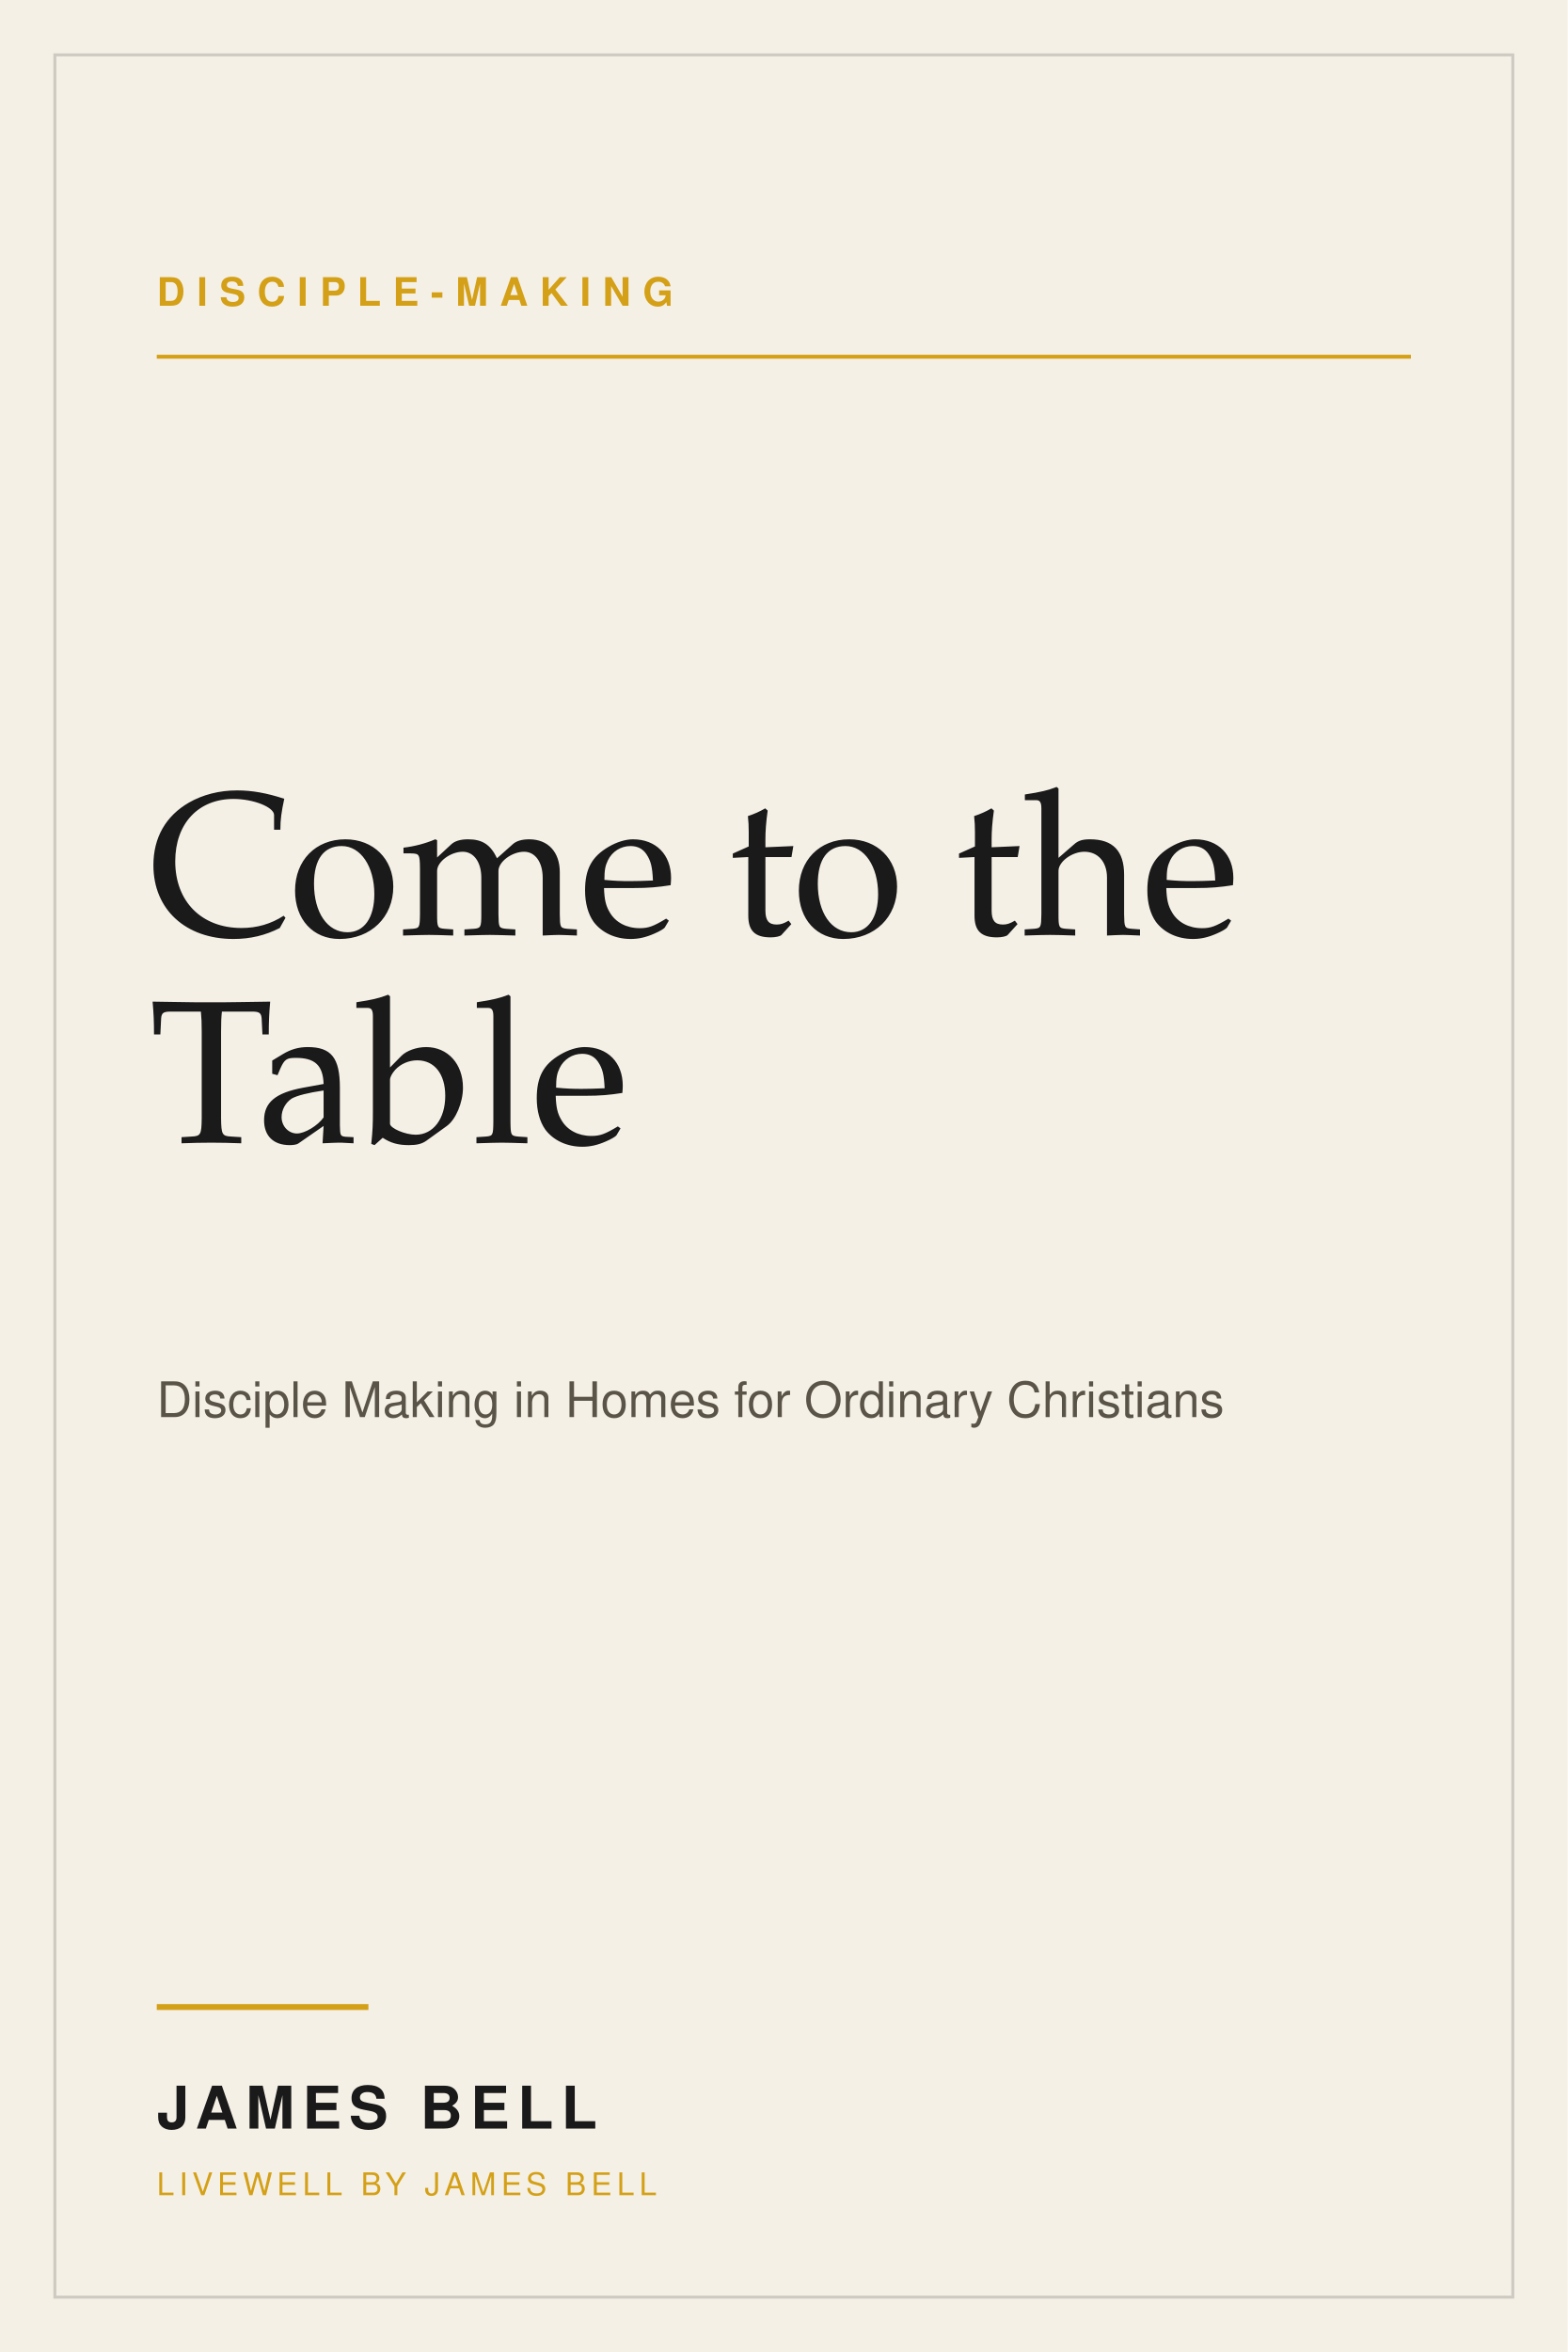
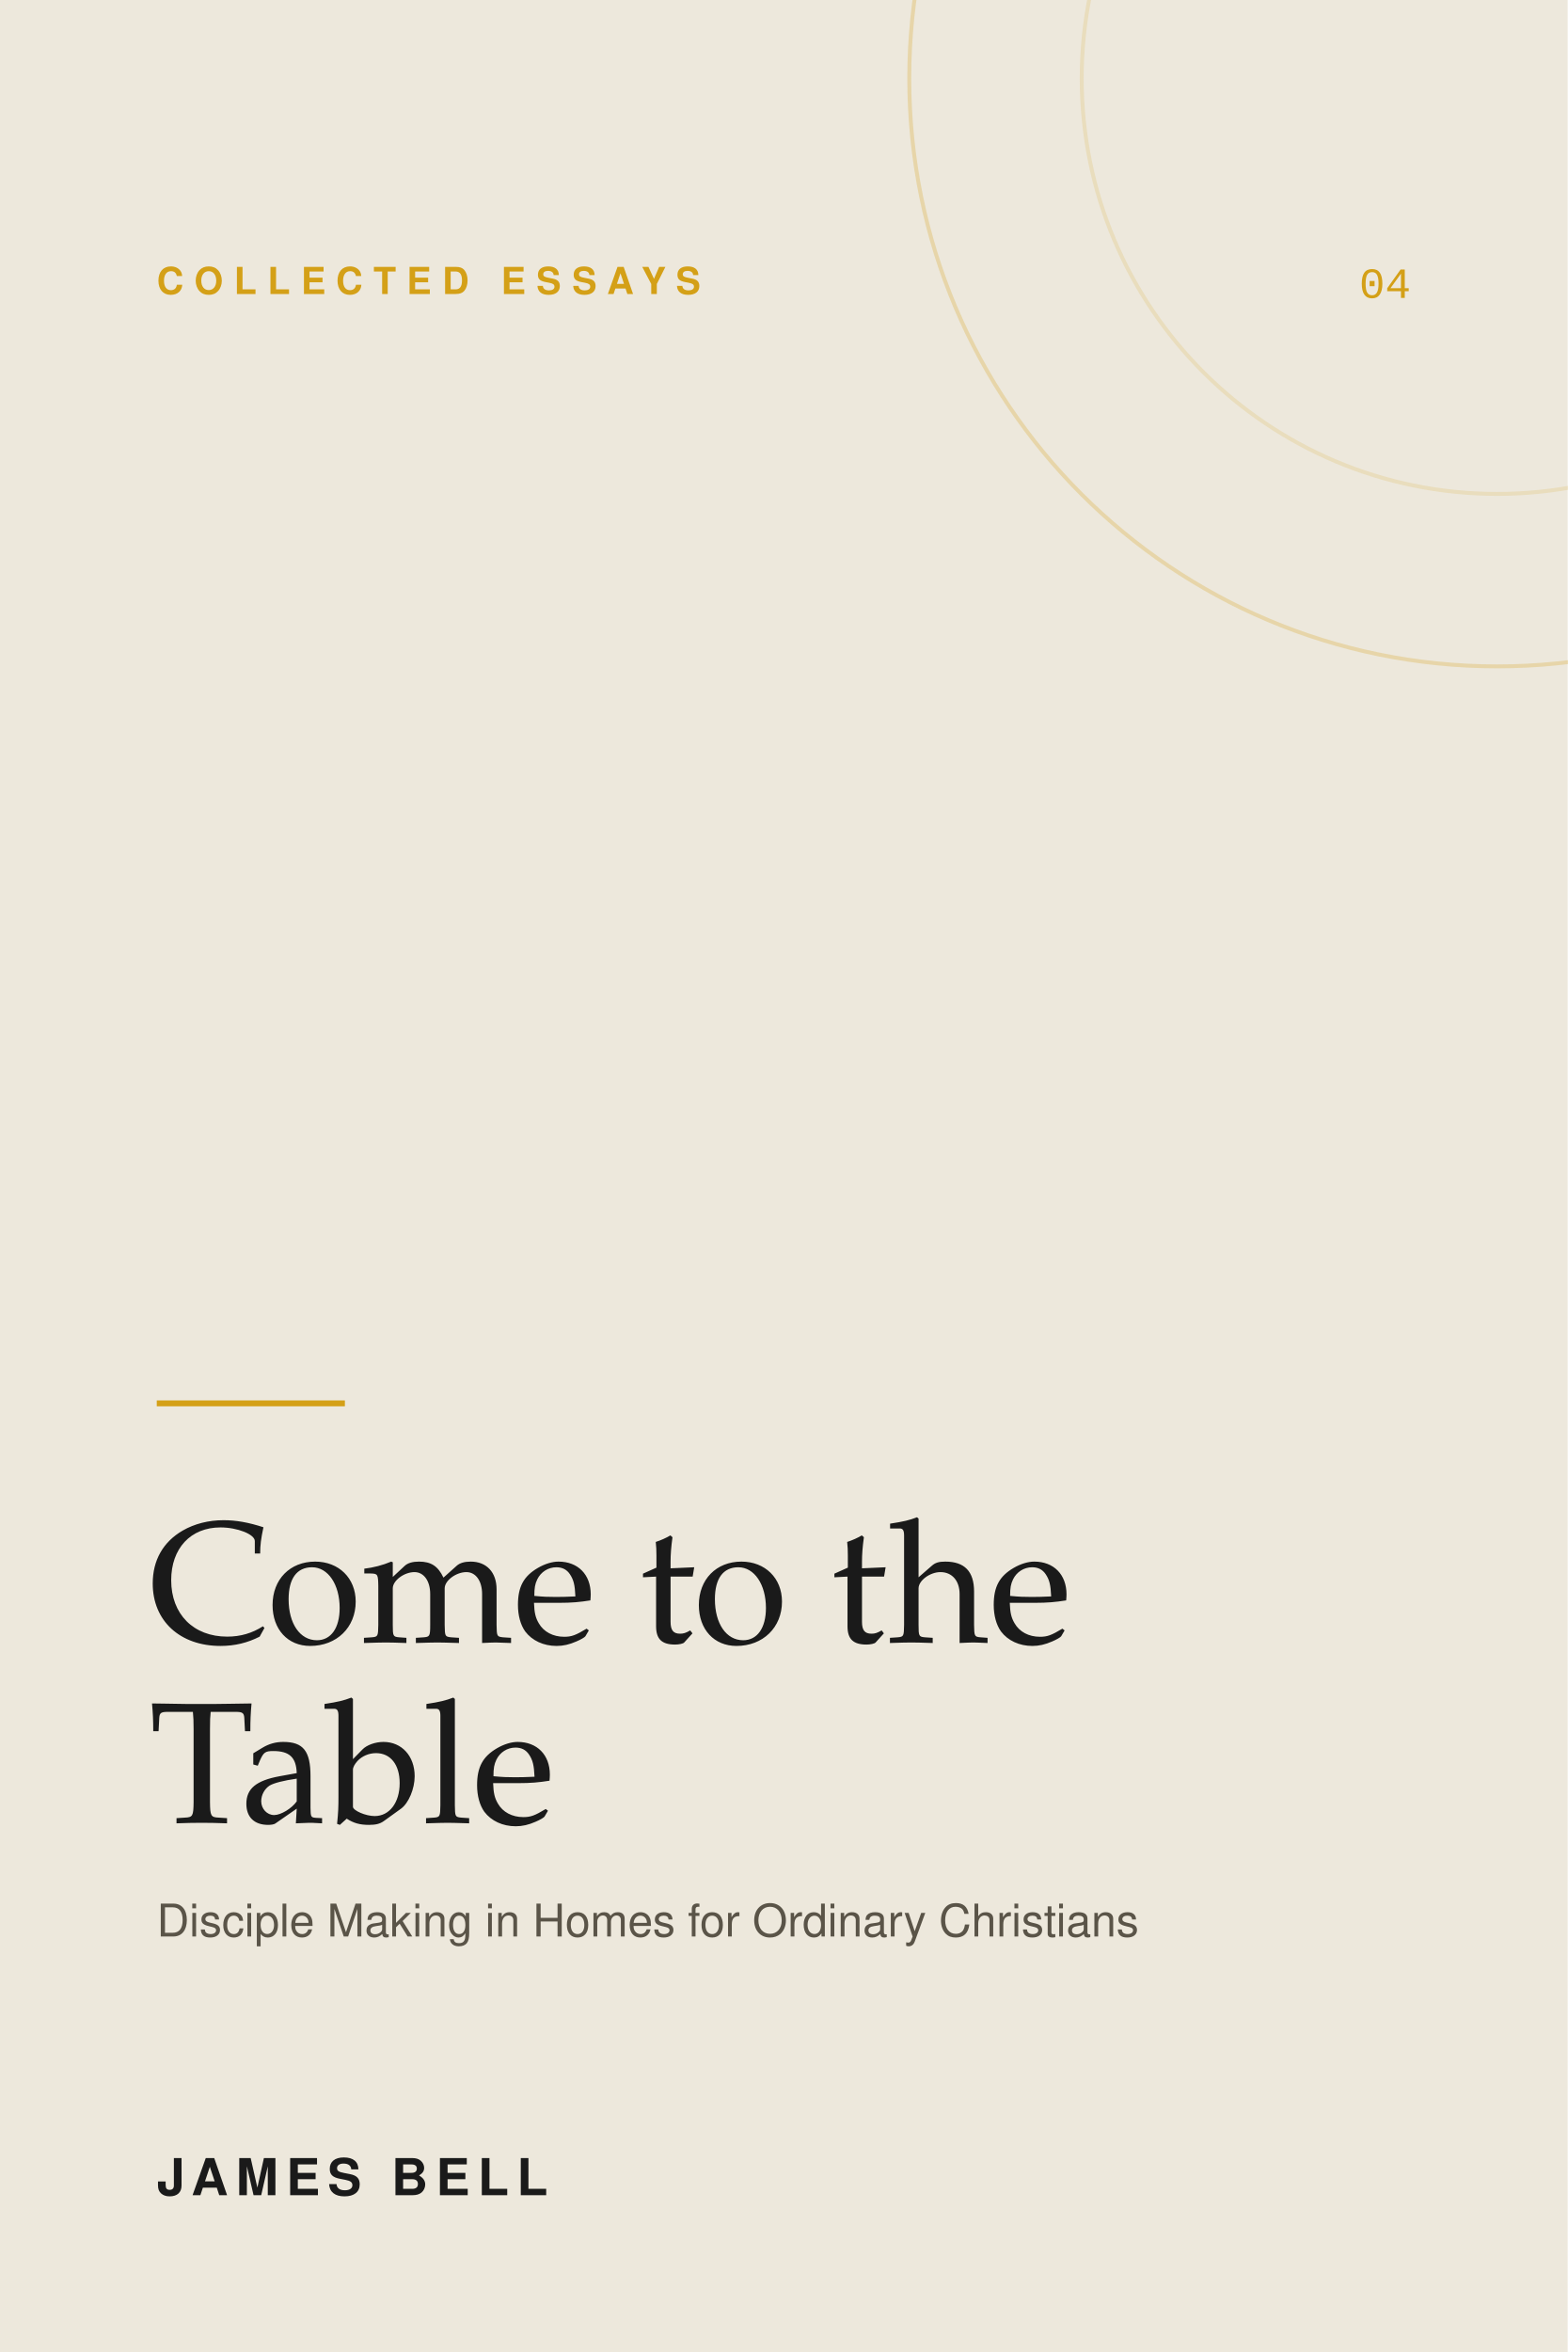
<svg xmlns="http://www.w3.org/2000/svg" width="800" height="1200" viewBox="0 0 800 1200" role="img" aria-label="Come to the Table by James Bell">
-   <rect width="800" height="1200" fill="#F5F0E6" />
-   <rect x="28" y="28" width="744" height="1144" fill="none" stroke="#1A1A1A" stroke-width="1.5" opacity="0.18" />
-   <text x="80" y="156" font-family="Helvetica, Arial, sans-serif" font-size="20" letter-spacing="6" font-weight="700" fill="#D4A017">DISCIPLE-MAKING</text>
-   <line x1="80" y1="182" x2="720" y2="182" stroke="#D4A017" stroke-width="2" />
-   <text x="76" y="477" font-family="Palatino, 'Palatino Linotype', Georgia, serif" font-size="104" font-weight="400" fill="#1A1A1A">Come to the</text>
-   <text x="76" y="583" font-family="Palatino, 'Palatino Linotype', Georgia, serif" font-size="104" font-weight="400" fill="#1A1A1A">Table</text>
-   <text x="80" y="723" font-family="Helvetica, Arial, sans-serif" font-size="25" fill="#5A5448">Disciple Making in Homes for Ordinary Christians</text>
-   <line x1="80" y1="1024" x2="188" y2="1024" stroke="#D4A017" stroke-width="3" />
-   <text x="80" y="1086" font-family="Helvetica, Arial, sans-serif" font-size="30" letter-spacing="4" font-weight="700" fill="#1A1A1A">JAMES BELL</text>
-   <text x="80" y="1120" font-family="Helvetica, Arial, sans-serif" font-size="16" letter-spacing="2.5" fill="#D4A017">LIVEWELL BY JAMES BELL</text>
+   <rect width="800" height="1200" fill="#EDE8DC" />
+   <circle cx="764" cy="40" r="300" fill="none" stroke="#D4A017" stroke-width="2" opacity="0.26" />
+   <circle cx="764" cy="40" r="212" fill="none" stroke="#D4A017" stroke-width="2" opacity="0.16" />
+   <text x="80" y="150" font-family="Helvetica, Arial, sans-serif" font-size="19" letter-spacing="5.5" font-weight="700" fill="#D4A017">COLLECTED ESSAYS</text>
+   <text x="720" y="152" text-anchor="end" font-family="'JetBrains Mono', 'Courier New', monospace" font-size="22" fill="#D4A017">04</text>
+   <line x1="80" y1="716" x2="176" y2="716" stroke="#D4A017" stroke-width="3" />
+   <text x="76" y="838" font-family="Palatino, 'Palatino Linotype', Georgia, serif" font-size="88" fill="#1A1A1A">Come to the</text>
+   <text x="76" y="930" font-family="Palatino, 'Palatino Linotype', Georgia, serif" font-size="88" fill="#1A1A1A">Table</text>
+   <text x="80" y="988" font-family="Helvetica, Arial, sans-serif" font-size="23" fill="#5A5448">Disciple Making in Homes for Ordinary Christians</text>
+   <text x="80" y="1120" font-family="Helvetica, Arial, sans-serif" font-size="26" letter-spacing="4" font-weight="700" fill="#1A1A1A">JAMES BELL</text>
</svg>
